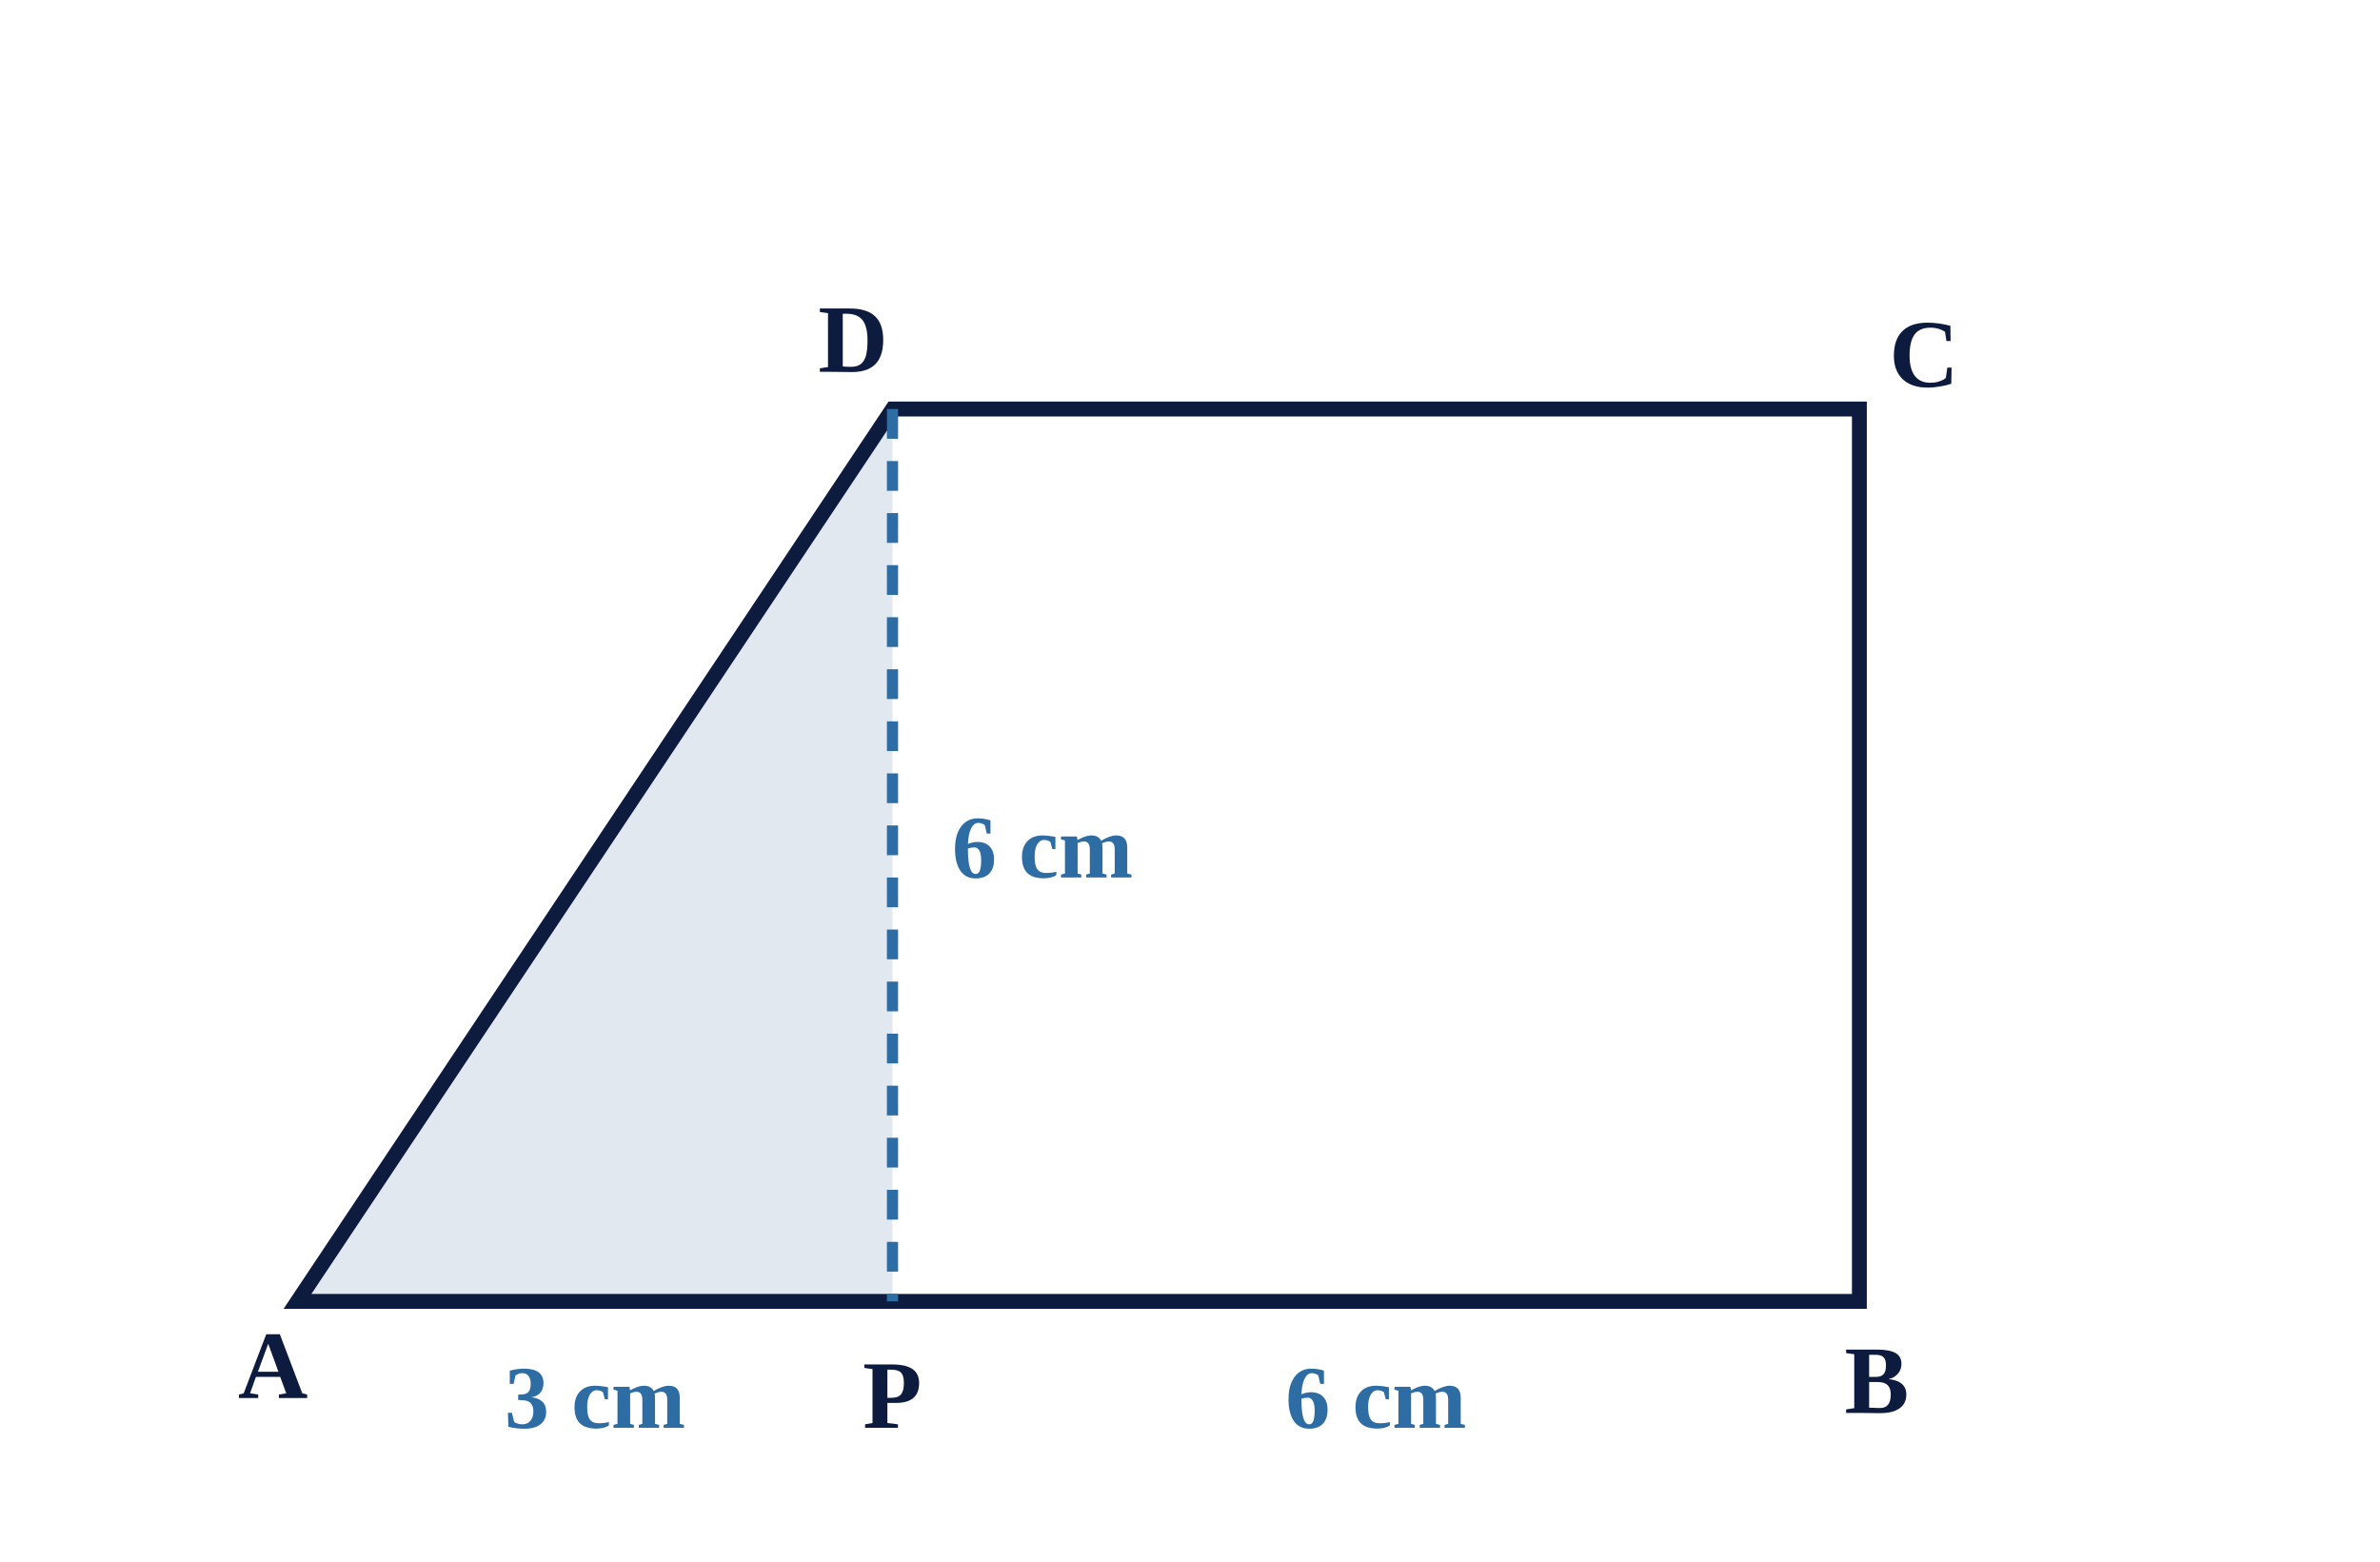
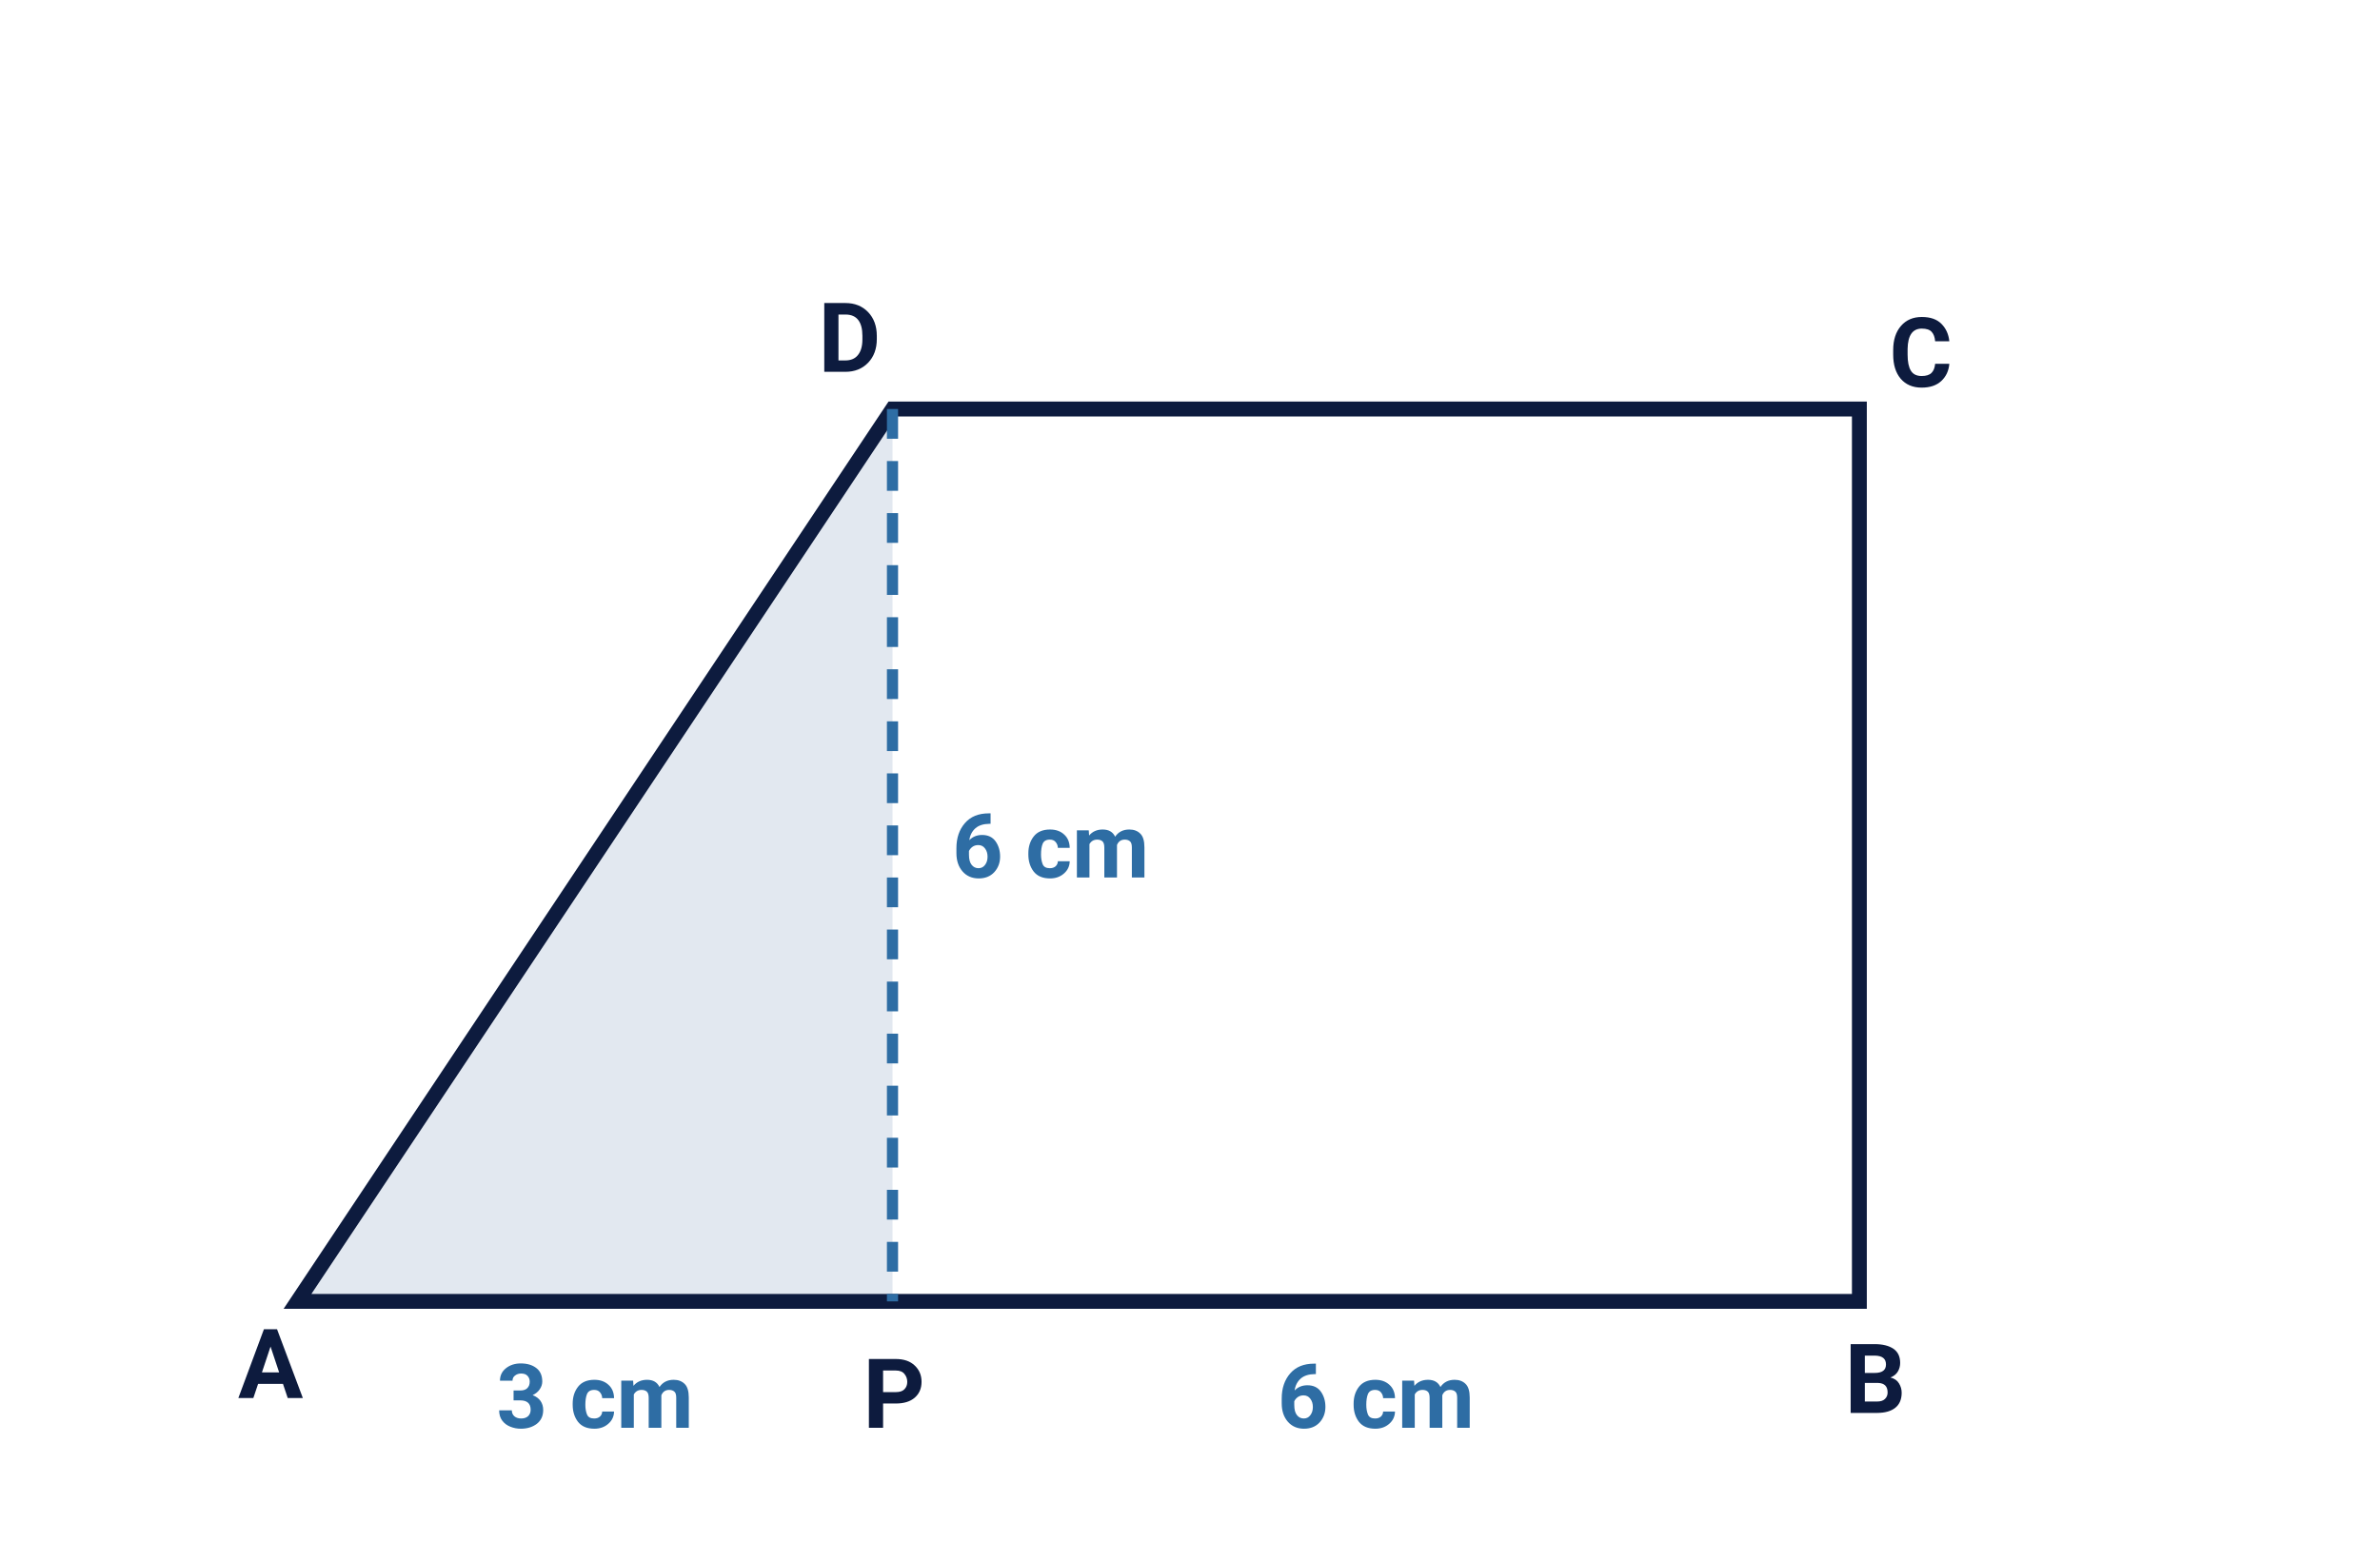
- <svg xmlns="http://www.w3.org/2000/svg" viewBox="0 0 320 210" width="320" height="210">
+ <svg xmlns="http://www.w3.org/2000/svg" viewBox="0 0 320 210" width="320" height="210" font-family="system-ui, -apple-system, 'Segoe UI', Roboto, Helvetica, Arial, sans-serif">
  <polygon points="40,175 120,175 120,55" fill="#e2e8f0" stroke="none" />
  <polygon points="40,175 250,175 250,55 120,55" fill="none" stroke="#0D1B3E" stroke-width="2" />
  <line x1="120" y1="55" x2="120" y2="175" stroke="#2E6DA4" stroke-width="1.5" stroke-dasharray="4 3" />
  <text x="32" y="188" font-size="13" font-weight="700" fill="#0D1B3E">A</text>
  <text x="248" y="190" font-size="13" font-weight="700" fill="#0D1B3E">B</text>
  <text x="254" y="52" font-size="13" font-weight="700" fill="#0D1B3E">C</text>
  <text x="110" y="50" font-size="13" font-weight="700" fill="#0D1B3E">D</text>
  <text x="116" y="192" font-size="13" font-weight="700" fill="#0D1B3E">P</text>
  <text x="80" y="192" font-size="12" font-weight="600" fill="#2E6DA4" text-anchor="middle">3 cm</text>
  <text x="185" y="192" font-size="12" font-weight="600" fill="#2E6DA4" text-anchor="middle">6 cm</text>
  <text x="128" y="118" font-size="12" font-weight="600" fill="#2E6DA4">6 cm</text>
</svg>
